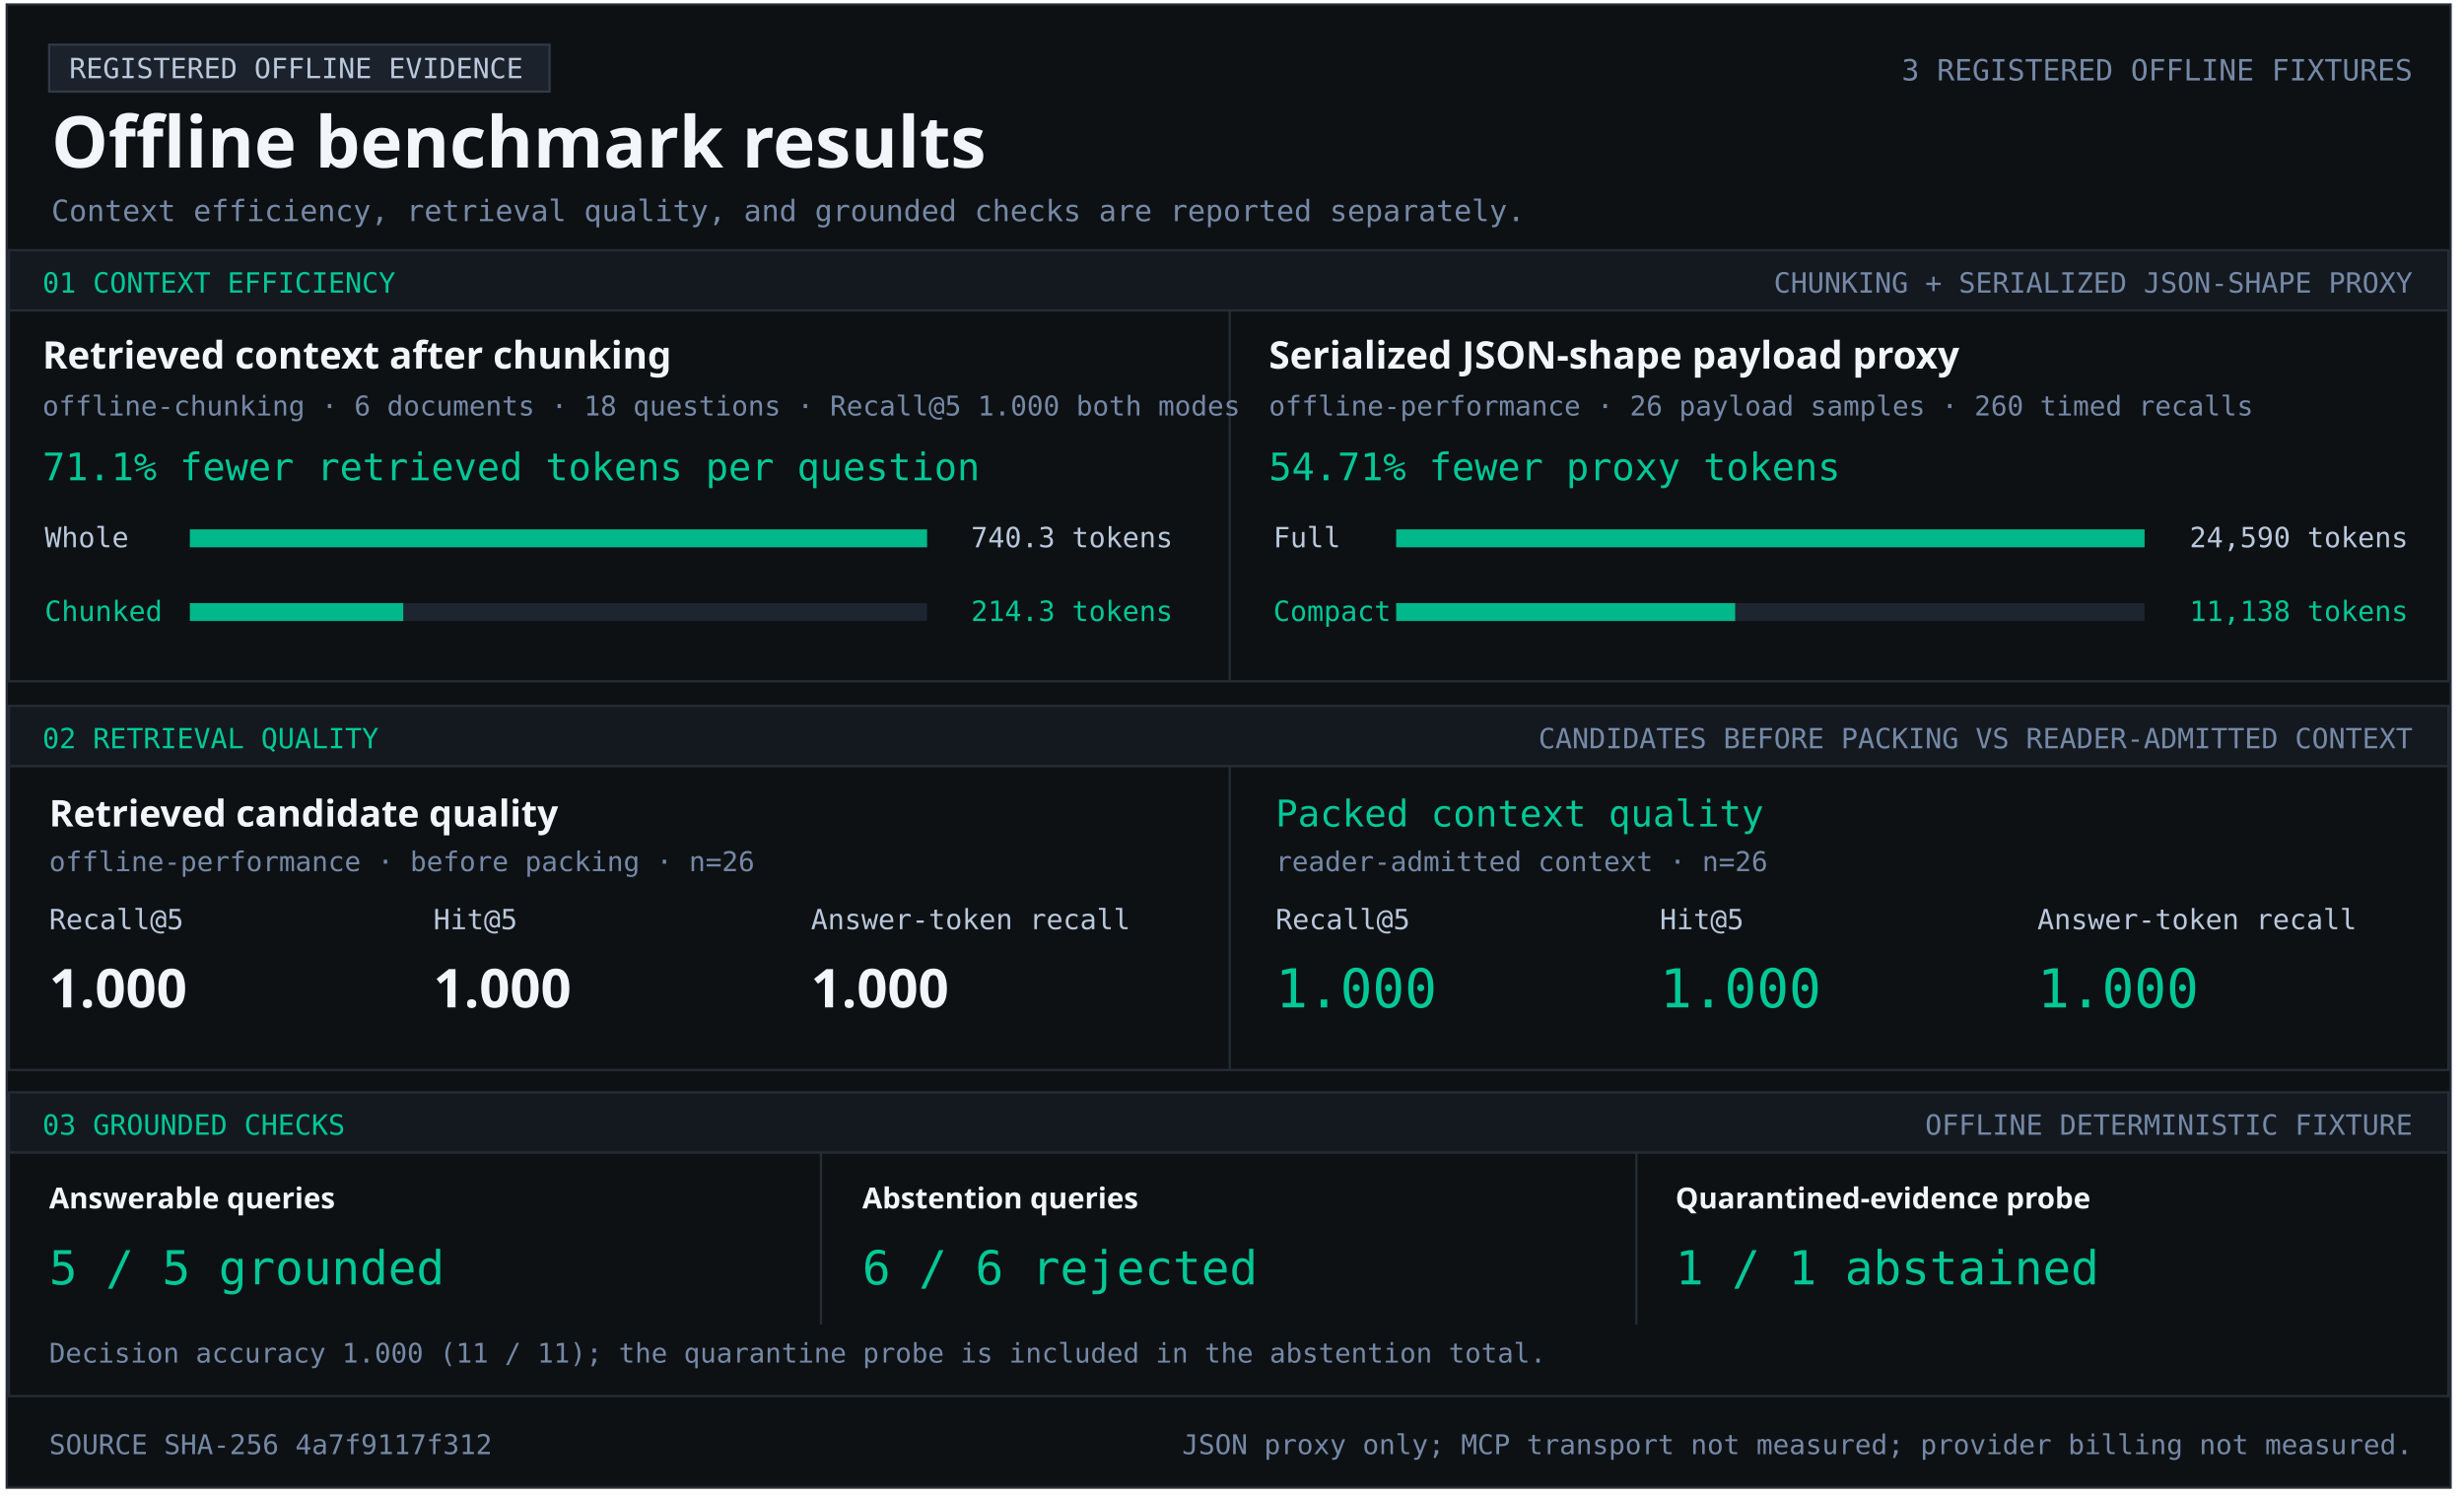
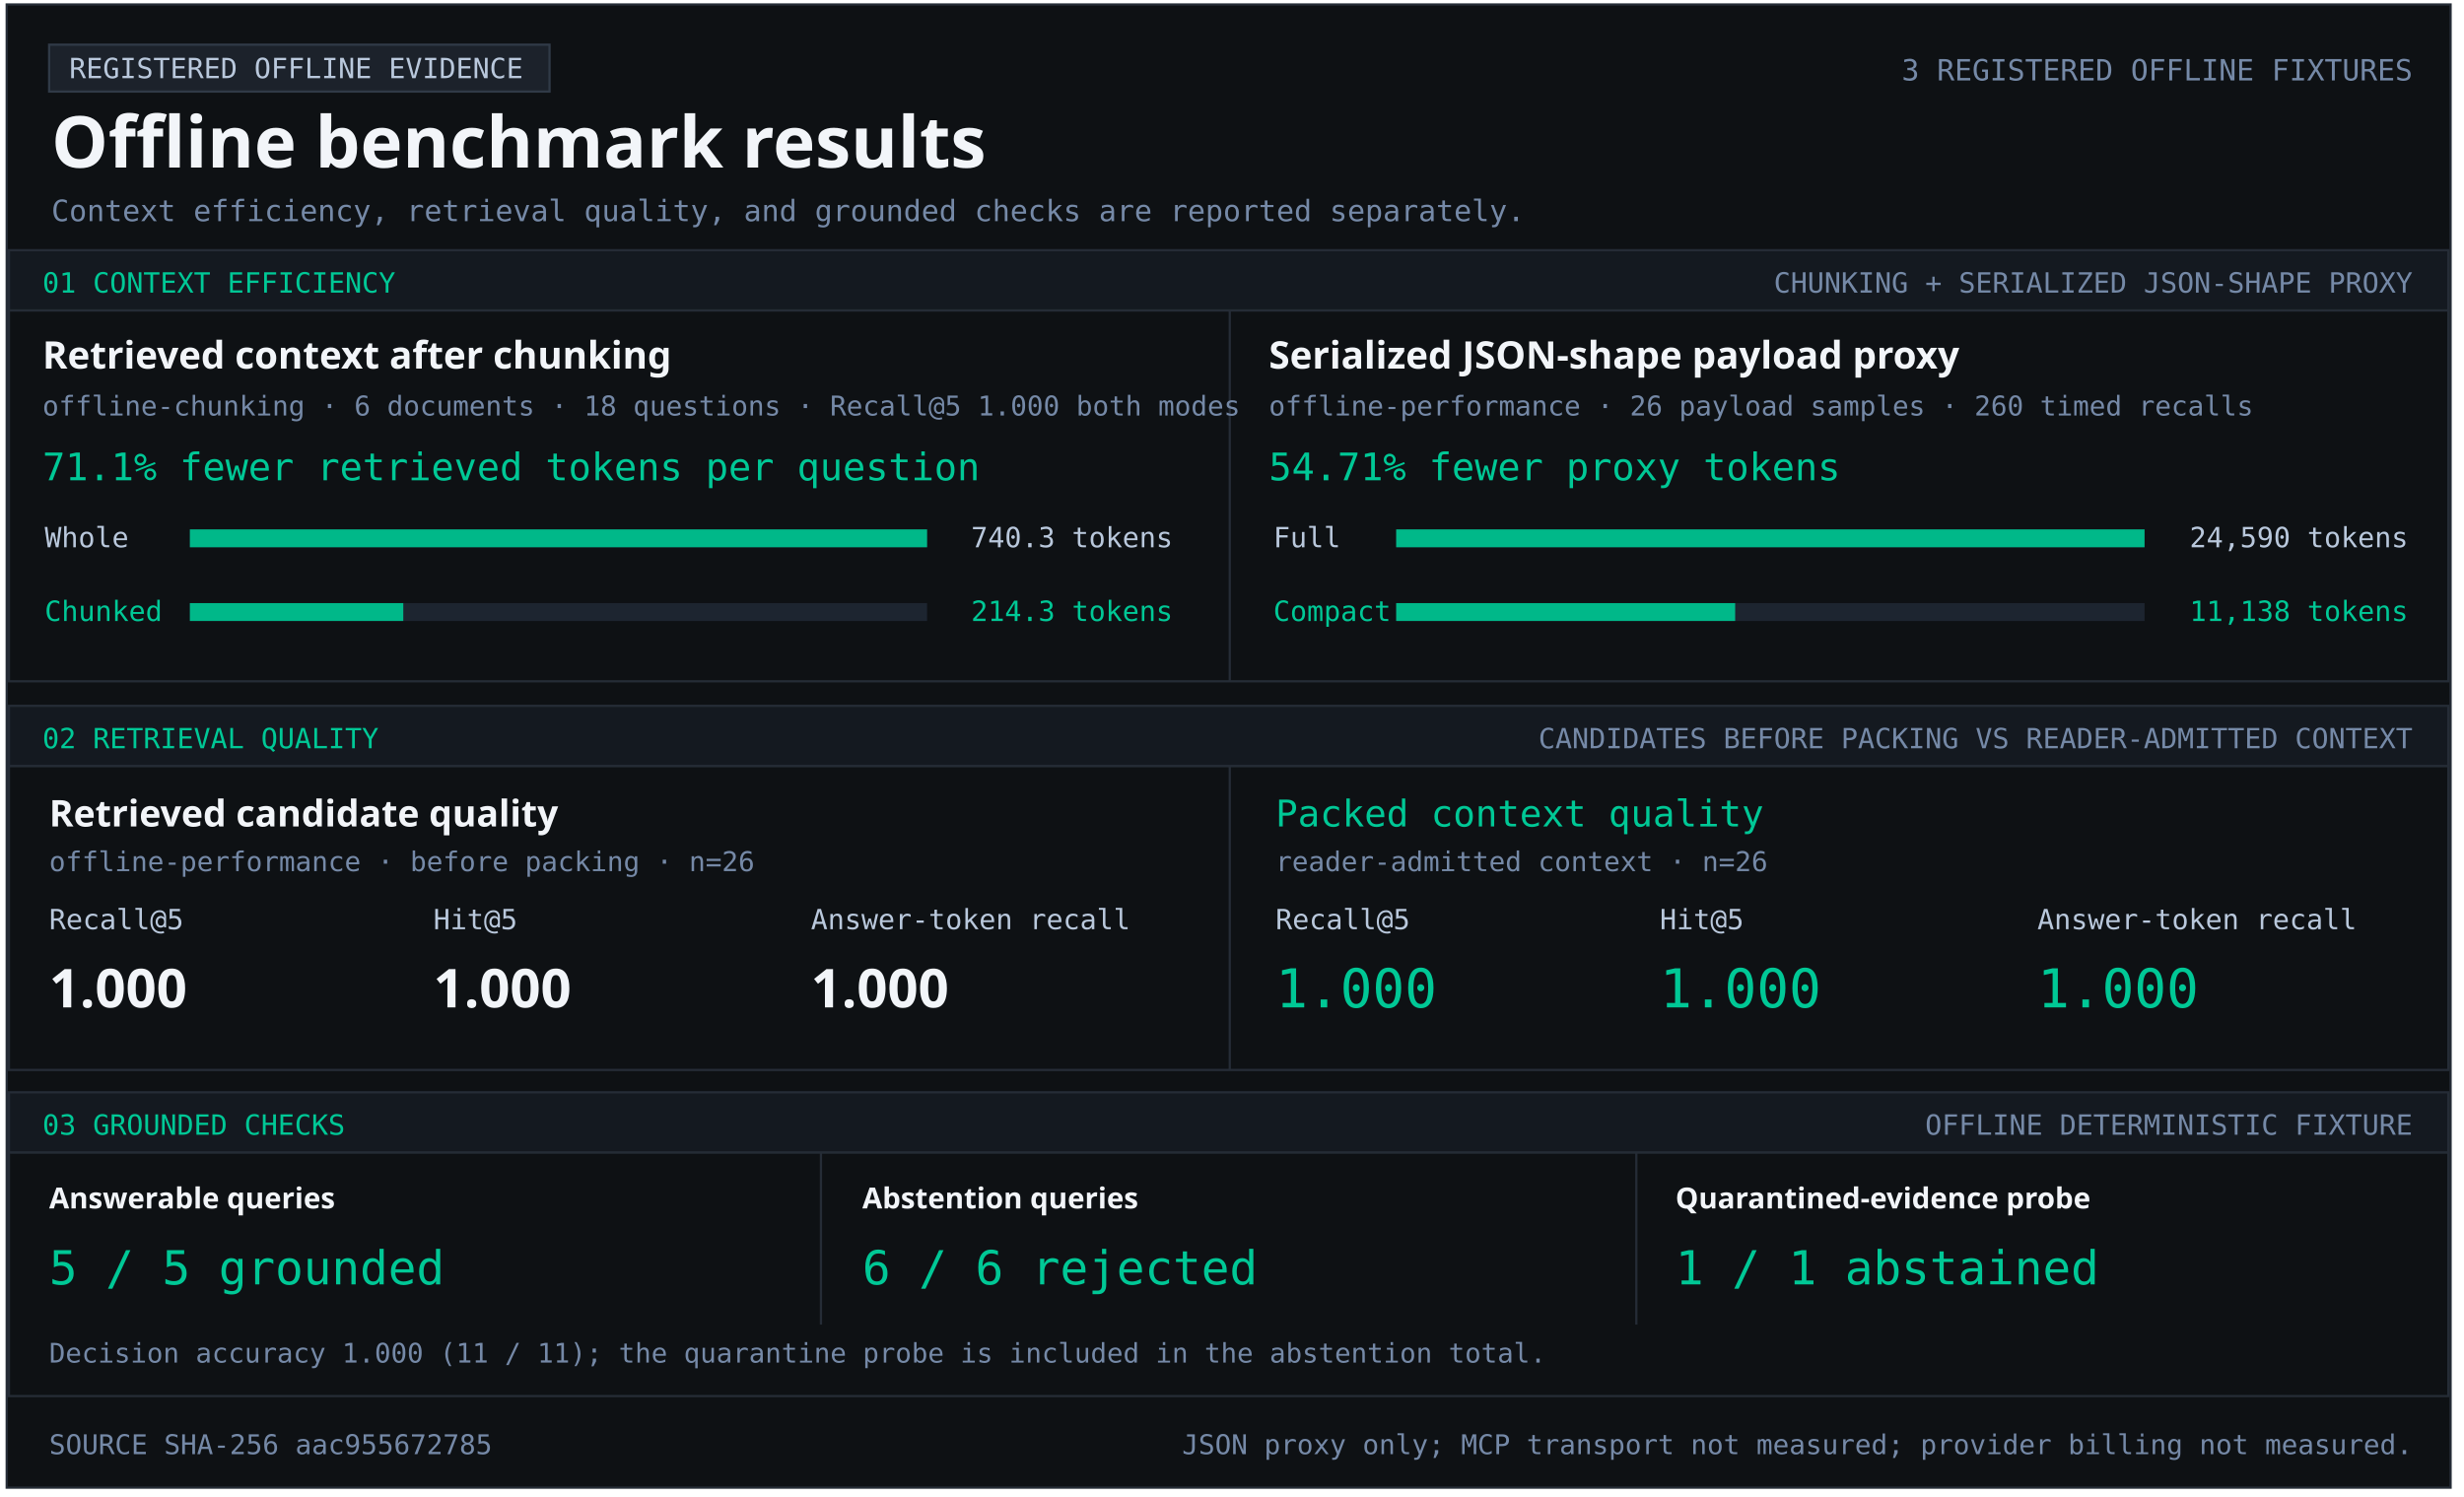
<svg xmlns="http://www.w3.org/2000/svg" width="1103" height="670" viewBox="0 0 1103 670" role="img" aria-labelledby="title desc">
  <style>text{font-family:Consolas,monospace;fill:#b9c8dc} .heading{font-family:Segoe UI,sans-serif;font-weight:700;fill:#f2f5f9} .green{fill:#00c896}.muted{fill:#7589a7}</style>
  <rect x="3" y="2" width="1094" height="664" fill="#0e1114" stroke="#252c36" />
  <rect x="22" y="20" width="224" height="21" fill="#1c222b" stroke="#303a47" />
  <text x="31" y="35" font-size="12.5" text-anchor="start">REGISTERED OFFLINE EVIDENCE</text>
  <text x="23" y="75" font-size="32" class="heading" text-anchor="start">Offline benchmark results</text>
  <text x="1080" y="36" font-size="13.1" class="muted" text-anchor="end">3 REGISTERED OFFLINE FIXTURES</text>
  <text x="23" y="99" font-size="13.2" class="muted" text-anchor="start">Context efficiency, retrieval quality, and grounded checks are reported separately.</text>
  <rect x="4" y="112" width="1092" height="27" fill="#141920" stroke="#252c36" />
  <text x="19" y="131" font-size="12.5" class="green" text-anchor="start">01  CONTEXT EFFICIENCY</text>
  <text x="1080" y="131" font-size="12.5" class="muted" text-anchor="end">CHUNKING + SERIALIZED JSON-SHAPE PROXY</text>
  <rect x="4" y="139" width="1092" height="166" fill="#0e1114" stroke="#252c36" />
  <rect x="550" y="139" width="1" height="166" fill="#252c36" />
  <text x="19" y="165" font-size="17" class="heading" text-anchor="start">Retrieved context after chunking</text>
  <text x="19" y="186" font-size="12.2" class="muted" text-anchor="start">offline-chunking · 6 documents · 18 questions · Recall@5 1.000 both modes</text>
  <text x="19" y="215" font-size="17" class="green" text-anchor="start">71.1% fewer retrieved tokens per question</text>
  <text x="20" y="245" font-size="12.5" text-anchor="start">Whole</text>
  <rect x="85" y="237" width="330" height="8" fill="#1d2530" />
  <rect x="85" y="237" width="330.00" height="8" fill="#00b889" />
  <text x="525" y="245" font-size="12.5" text-anchor="end">740.3 tokens</text>
  <text x="20" y="278" font-size="12.5" class="green" text-anchor="start">Chunked</text>
  <rect x="85" y="270" width="330" height="8" fill="#1d2530" />
  <rect x="85" y="270" width="95.53" height="8" fill="#00b889" />
  <text x="525" y="278" font-size="12.5" class="green" text-anchor="end">214.3 tokens</text>
  <text x="568" y="165" font-size="17" class="heading" text-anchor="start">Serialized JSON-shape payload proxy</text>
  <text x="568" y="186" font-size="12.2" class="muted" text-anchor="start">offline-performance · 26 payload samples · 260 timed recalls</text>
  <text x="568" y="215" font-size="17" class="green" text-anchor="start">54.71% fewer proxy tokens</text>
  <text x="570" y="245" font-size="12.5" text-anchor="start">Full</text>
  <rect x="625" y="237" width="335" height="8" fill="#1d2530" />
  <rect x="625" y="237" width="335.00" height="8" fill="#00b889" />
  <text x="1078" y="245" font-size="12.5" text-anchor="end">24,590 tokens</text>
  <text x="570" y="278" font-size="12.5" class="green" text-anchor="start">Compact</text>
  <rect x="625" y="270" width="335" height="8" fill="#1d2530" />
  <rect x="625" y="270" width="151.74" height="8" fill="#00b889" />
  <text x="1078" y="278" font-size="12.5" class="green" text-anchor="end">11,138 tokens</text>
  <rect x="4" y="316" width="1092" height="27" fill="#141920" stroke="#252c36" />
  <text x="19" y="335" font-size="12.5" class="green" text-anchor="start">02  RETRIEVAL QUALITY</text>
  <text x="1080" y="335" font-size="12.5" class="muted" text-anchor="end">CANDIDATES BEFORE PACKING VS READER-ADMITTED CONTEXT</text>
  <rect x="4" y="343" width="1092" height="136" fill="#0e1114" stroke="#252c36" />
  <rect x="550" y="343" width="1" height="136" fill="#252c36" />
  <text x="22" y="370" font-size="16.5" class="heading" text-anchor="start">Retrieved candidate quality</text>
  <text x="22" y="390" font-size="12.2" class="muted" text-anchor="start">offline-performance · before packing · n=26</text>
  <text x="22" y="416" font-size="12.5" text-anchor="start">Recall@5</text>
  <text x="194" y="416" font-size="12.5" text-anchor="start">Hit@5</text>
  <text x="363" y="416" font-size="12.5" text-anchor="start">Answer-token recall</text>
  <text x="22" y="451" font-size="24" class="heading" text-anchor="start">1.000</text>
  <text x="194" y="451" font-size="24" class="heading" text-anchor="start">1.000</text>
  <text x="363" y="451" font-size="24" class="heading" text-anchor="start">1.000</text>
  <text x="571" y="370" font-size="16.5" class="green" text-anchor="start">Packed context quality</text>
  <text x="571" y="390" font-size="12.2" class="muted" text-anchor="start">reader-admitted context · n=26</text>
  <text x="571" y="416" font-size="12.5" text-anchor="start">Recall@5</text>
  <text x="743" y="416" font-size="12.5" text-anchor="start">Hit@5</text>
  <text x="912" y="416" font-size="12.5" text-anchor="start">Answer-token recall</text>
  <text x="571" y="451" font-size="24" class="green" text-anchor="start">1.000</text>
  <text x="743" y="451" font-size="24" class="green" text-anchor="start">1.000</text>
  <text x="912" y="451" font-size="24" class="green" text-anchor="start">1.000</text>
  <rect x="4" y="489" width="1092" height="27" fill="#141920" stroke="#252c36" />
  <text x="19" y="508" font-size="12.5" class="green" text-anchor="start">03  GROUNDED CHECKS</text>
  <text x="1080" y="508" font-size="12.5" class="muted" text-anchor="end">OFFLINE DETERMINISTIC FIXTURE</text>
  <rect x="4" y="516" width="1092" height="109" fill="#0e1114" stroke="#252c36" />
  <rect x="367" y="516" width="1" height="77" fill="#252c36" />
  <rect x="732" y="516" width="1" height="77" fill="#252c36" />
  <text x="22" y="541" font-size="13" class="heading" text-anchor="start">Answerable queries</text>
  <text x="22" y="575" font-size="21" class="green" text-anchor="start">5 / 5 grounded</text>
  <text x="386" y="541" font-size="13" class="heading" text-anchor="start">Abstention queries</text>
  <text x="386" y="575" font-size="21" class="green" text-anchor="start">6 / 6 rejected</text>
  <text x="750" y="541" font-size="13" class="heading" text-anchor="start">Quarantined-evidence probe</text>
  <text x="750" y="575" font-size="21" class="green" text-anchor="start">1 / 1 abstained</text>
  <text x="22" y="610" font-size="12.1" class="muted" text-anchor="start">Decision accuracy 1.000 (11 / 11); the quarantine probe is included in the abstention total.</text>
-   <text x="22" y="651" font-size="12.2" class="muted" text-anchor="start">SOURCE SHA-256  4a7f9117f312</text>
+   <text x="22" y="651" font-size="12.2" class="muted" text-anchor="start">SOURCE SHA-256  aac955672785</text>
  <text x="1080" y="651" font-size="12.2" class="muted" text-anchor="end">JSON proxy only; MCP transport not measured; provider billing not measured.</text>
</svg>
